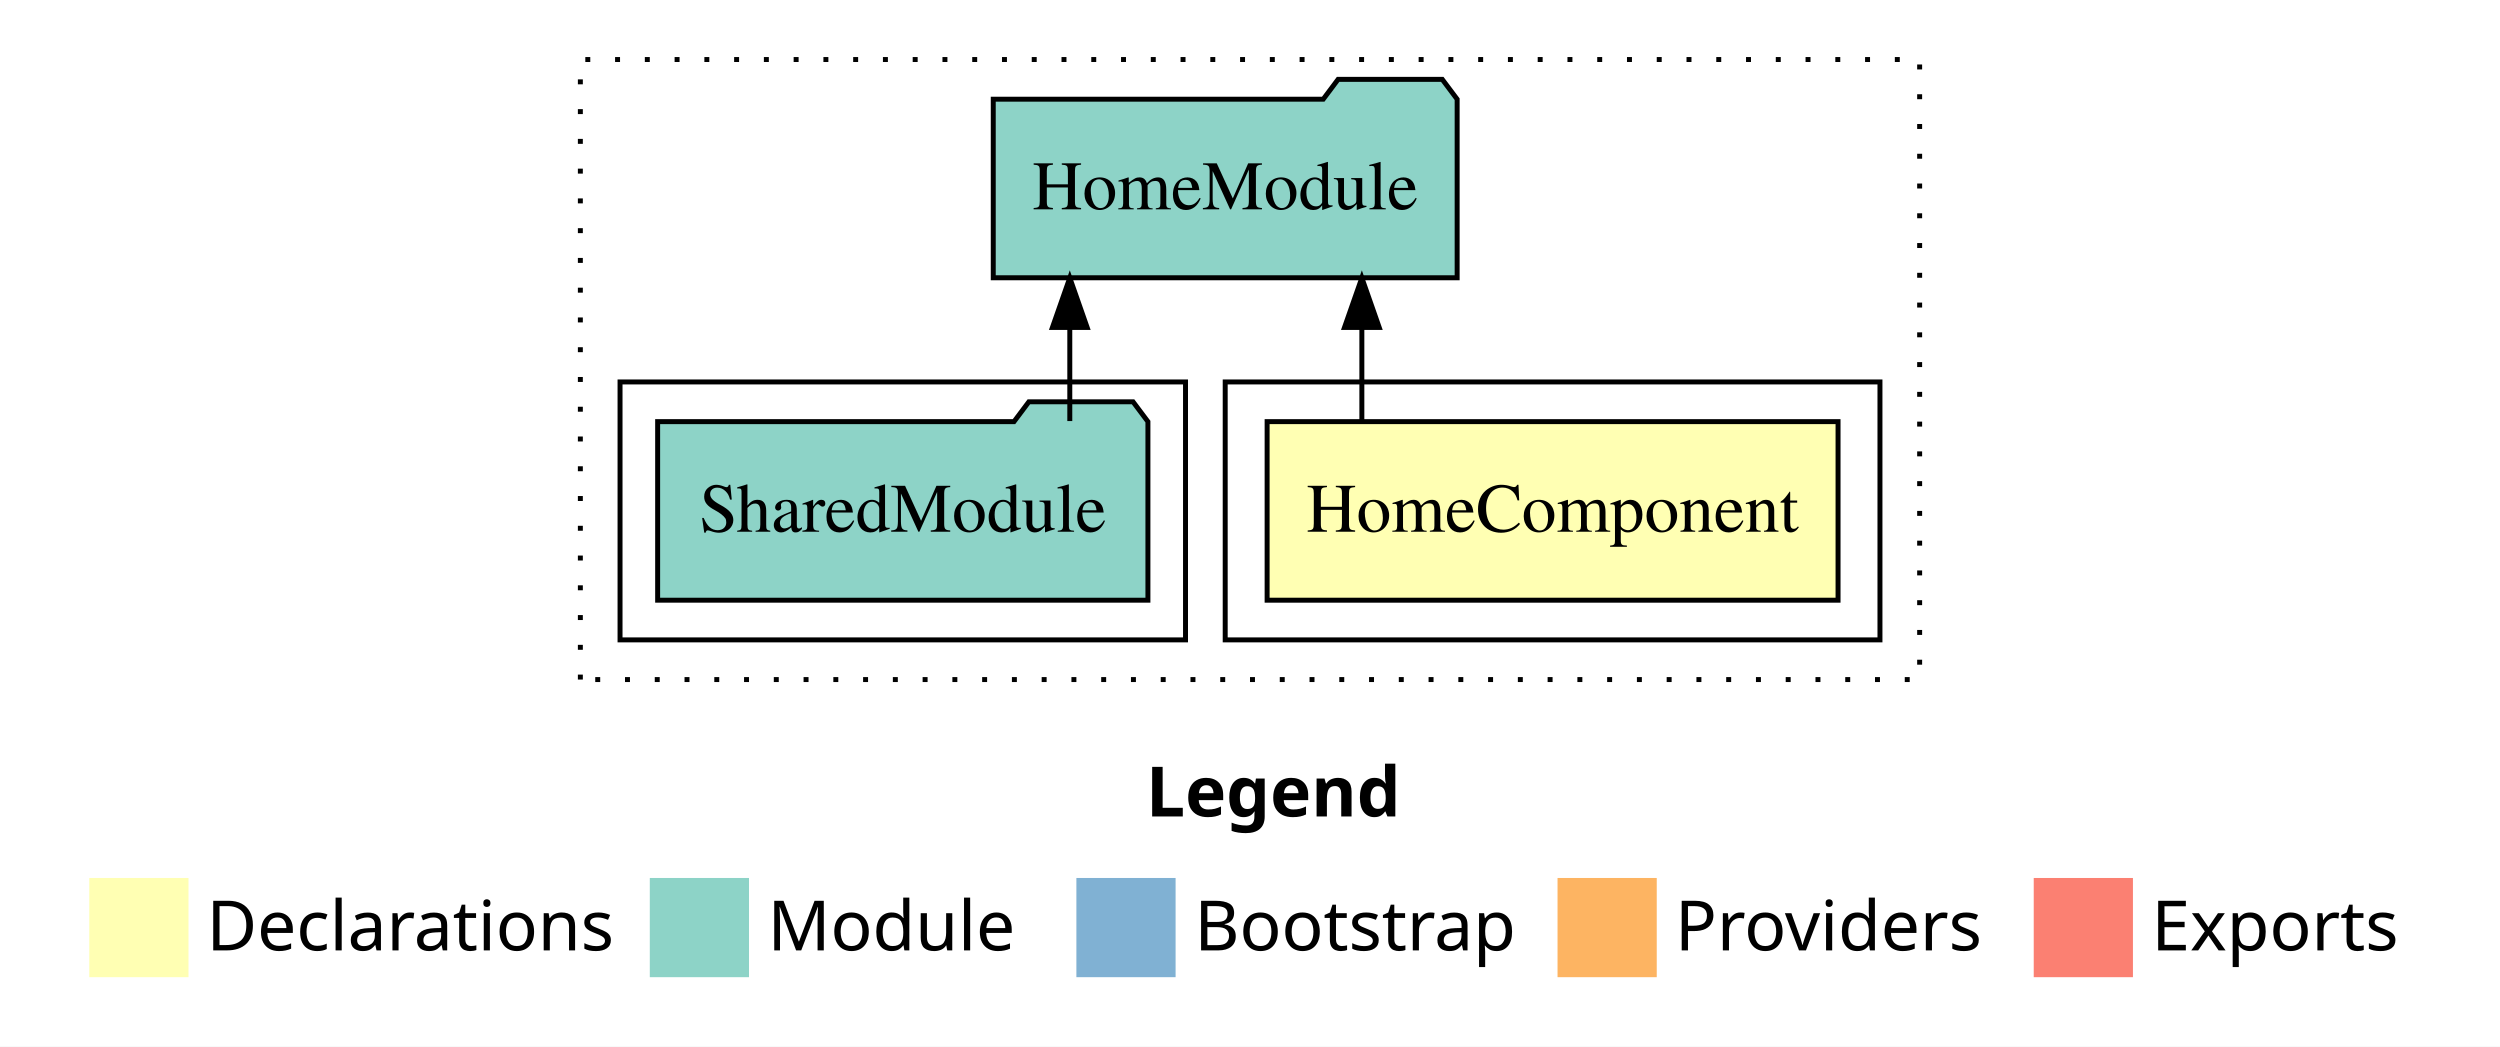
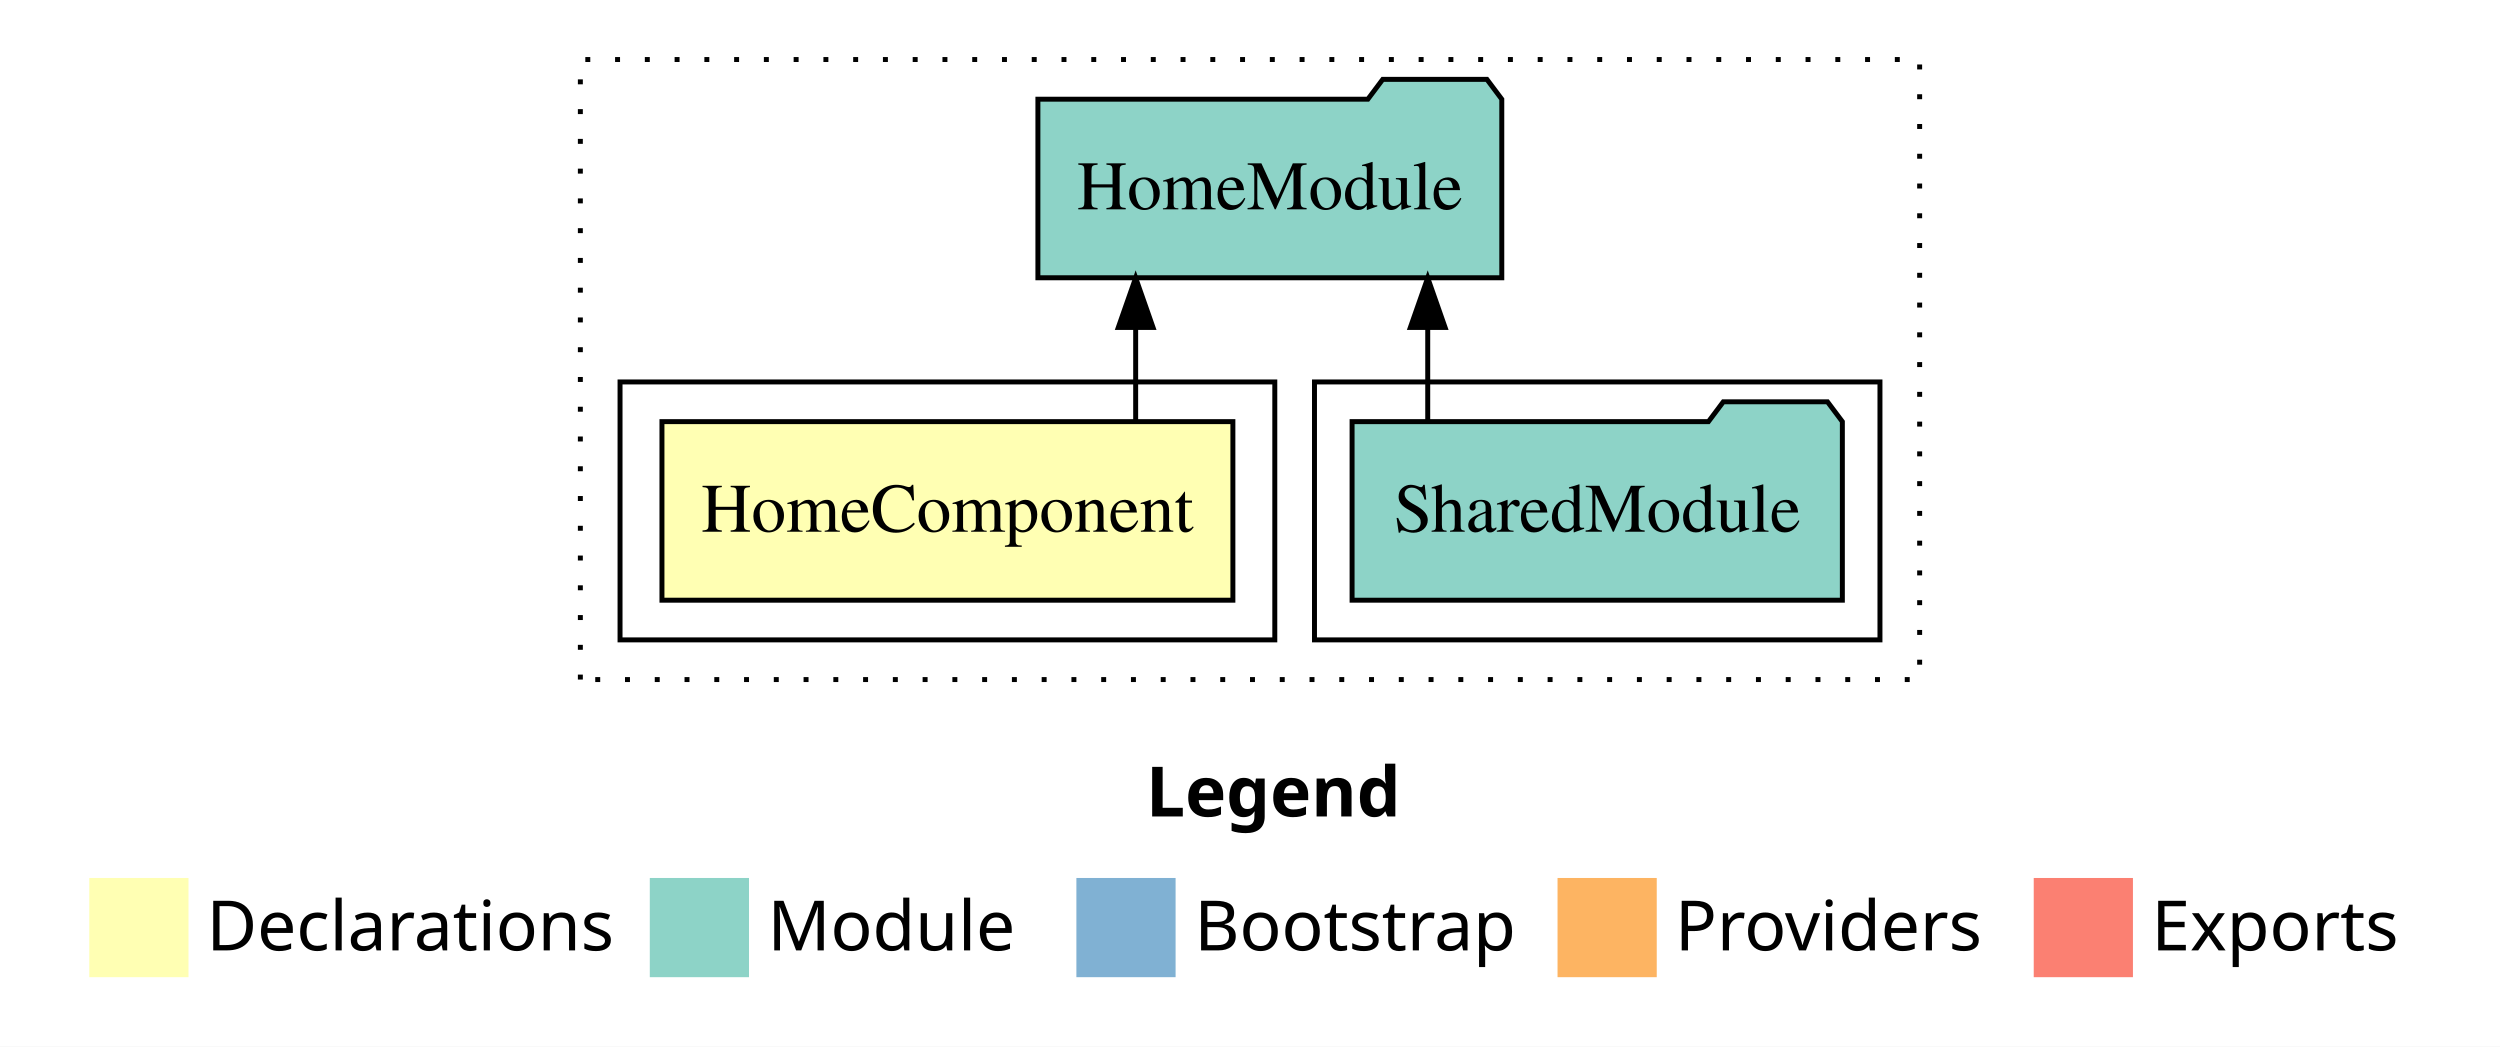
<svg xmlns="http://www.w3.org/2000/svg" width="504pt" height="211pt" viewBox="0.00 0.00 504.00 211.00">
  <g id="graph0" class="graph" transform="scale(1 1) rotate(0) translate(4 207)">
    <polygon fill="white" stroke="transparent" points="-4,4 -4,-207 500,-207 500,4 -4,4" />
    <text text-anchor="start" x="227.01" y="-42.4" font-family="sans-serif" font-weight="bold" font-size="14.00">Legend</text>
    <polygon fill="#ffffb3" stroke="transparent" points="14,-10 14,-30 34,-30 34,-10 14,-10" />
    <text text-anchor="start" x="37.63" y="-15.4" font-family="sans-serif" font-size="14.00">  Declarations</text>
    <polygon fill="#8dd3c7" stroke="transparent" points="127,-10 127,-30 147,-30 147,-10 127,-10" />
    <text text-anchor="start" x="150.73" y="-15.4" font-family="sans-serif" font-size="14.00">  Module</text>
    <polygon fill="#80b1d3" stroke="transparent" points="213,-10 213,-30 233,-30 233,-10 213,-10" />
    <text text-anchor="start" x="236.78" y="-15.4" font-family="sans-serif" font-size="14.00">  Bootstrap</text>
    <polygon fill="#fdb462" stroke="transparent" points="310,-10 310,-30 330,-30 330,-10 310,-10" />
    <text text-anchor="start" x="333.67" y="-15.4" font-family="sans-serif" font-size="14.00">  Providers</text>
    <polygon fill="#fb8072" stroke="transparent" points="406,-10 406,-30 426,-30 426,-10 406,-10" />
    <text text-anchor="start" x="429.73" y="-15.4" font-family="sans-serif" font-size="14.00">  Exports</text>
    <g id="clust1" class="cluster">
      <polygon fill="none" stroke="black" stroke-dasharray="1,5" points="113,-70 113,-195 383,-195 383,-70 113,-70" />
    </g>
+     <g id="clust4" class="cluster">
+       <polygon fill="none" stroke="black" points="261,-78 261,-130 375,-130 375,-78 261,-78" />
+     </g>
    <g id="clust2" class="cluster">
-       <polygon fill="none" stroke="black" points="243,-78 243,-130 375,-130 375,-78 243,-78" />
-     </g>
-     <g id="clust4" class="cluster">
-       <polygon fill="none" stroke="black" points="121,-78 121,-130 235,-130 235,-78 121,-78" />
+       <polygon fill="none" stroke="black" points="121,-78 121,-130 253,-130 253,-78 121,-78" />
    </g>
    <g id="node1" class="node">
-       <polygon fill="#ffffb3" stroke="black" points="366.55,-122 251.45,-122 251.45,-86 366.55,-86 366.55,-122" />
-       <text text-anchor="middle" x="309" y="-99.8" font-family="Times,serif" font-size="14.00">HomeComponent</text>
+       <polygon fill="#ffffb3" stroke="black" points="244.55,-122 129.45,-122 129.45,-86 244.55,-86 244.55,-122" />
+       <text text-anchor="middle" x="187" y="-99.8" font-family="Times,serif" font-size="14.00">HomeComponent</text>
    </g>
    <g id="node2" class="node">
-       <polygon fill="#8dd3c7" stroke="black" points="289.76,-187 286.76,-191 265.76,-191 262.76,-187 196.24,-187 196.24,-151 289.76,-151 289.76,-187" />
-       <text text-anchor="middle" x="243" y="-164.8" font-family="Times,serif" font-size="14.00">HomeModule</text>
+       <polygon fill="#8dd3c7" stroke="black" points="298.76,-187 295.76,-191 274.76,-191 271.76,-187 205.24,-187 205.24,-151 298.76,-151 298.76,-187" />
+       <text text-anchor="middle" x="252" y="-164.8" font-family="Times,serif" font-size="14.00">HomeModule</text>
    </g>
    <g id="edge1" class="edge">
-       <path fill="none" stroke="black" d="M270.55,-122.11C270.55,-122.11 270.55,-140.99 270.55,-140.99" />
-       <polygon fill="black" stroke="black" points="267.05,-140.99 270.55,-150.99 274.05,-140.99 267.05,-140.99" />
+       <path fill="none" stroke="black" d="M224.95,-122.11C224.95,-122.11 224.95,-140.99 224.95,-140.99" />
+       <polygon fill="black" stroke="black" points="221.45,-140.99 224.95,-150.99 228.45,-140.99 221.45,-140.99" />
    </g>
    <g id="node3" class="node">
-       <polygon fill="#8dd3c7" stroke="black" points="227.42,-122 224.42,-126 203.42,-126 200.42,-122 128.58,-122 128.58,-86 227.42,-86 227.42,-122" />
-       <text text-anchor="middle" x="178" y="-99.8" font-family="Times,serif" font-size="14.00">SharedModule</text>
+       <polygon fill="#8dd3c7" stroke="black" points="367.42,-122 364.42,-126 343.42,-126 340.42,-122 268.58,-122 268.58,-86 367.42,-86 367.42,-122" />
+       <text text-anchor="middle" x="318" y="-99.8" font-family="Times,serif" font-size="14.00">SharedModule</text>
    </g>
    <g id="edge2" class="edge">
-       <path fill="none" stroke="black" d="M211.67,-122.11C211.67,-122.11 211.67,-140.99 211.67,-140.99" />
-       <polygon fill="black" stroke="black" points="208.17,-140.99 211.67,-150.99 215.17,-140.99 208.17,-140.99" />
+       <path fill="none" stroke="black" d="M283.83,-122.11C283.83,-122.11 283.83,-140.99 283.83,-140.99" />
+       <polygon fill="black" stroke="black" points="280.33,-140.99 283.83,-150.99 287.33,-140.99 280.33,-140.99" />
    </g>
  </g>
</svg>
